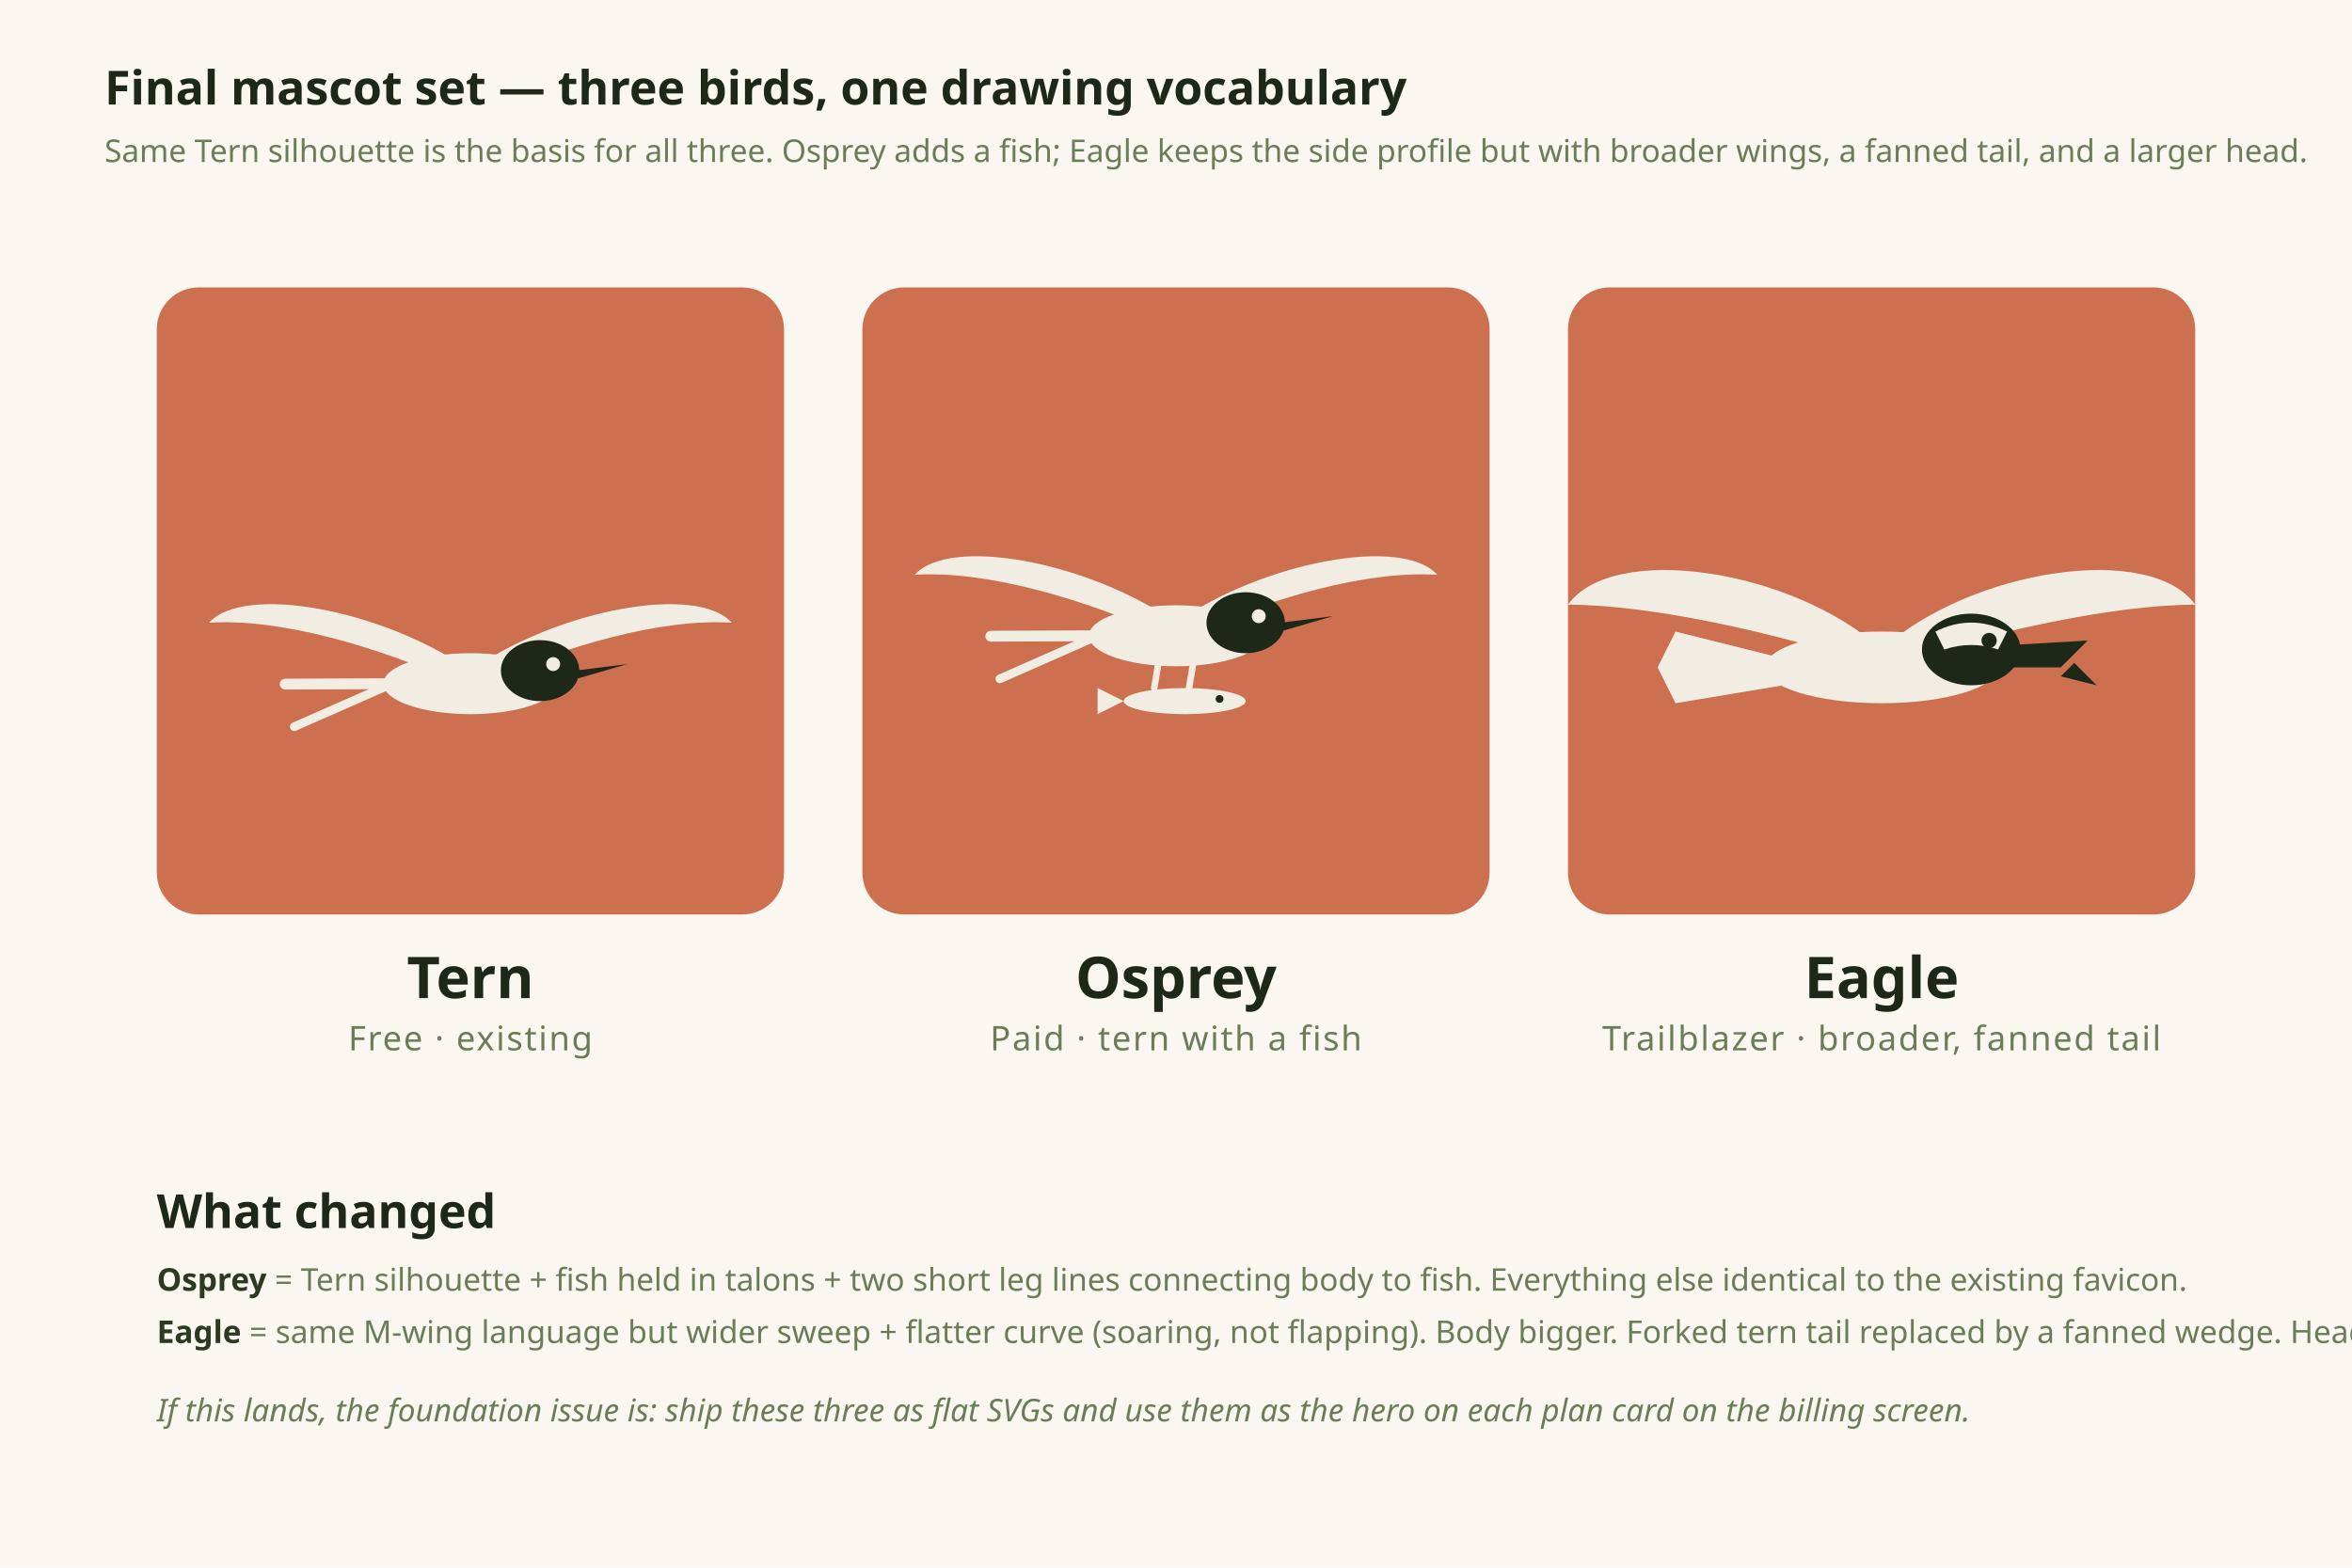
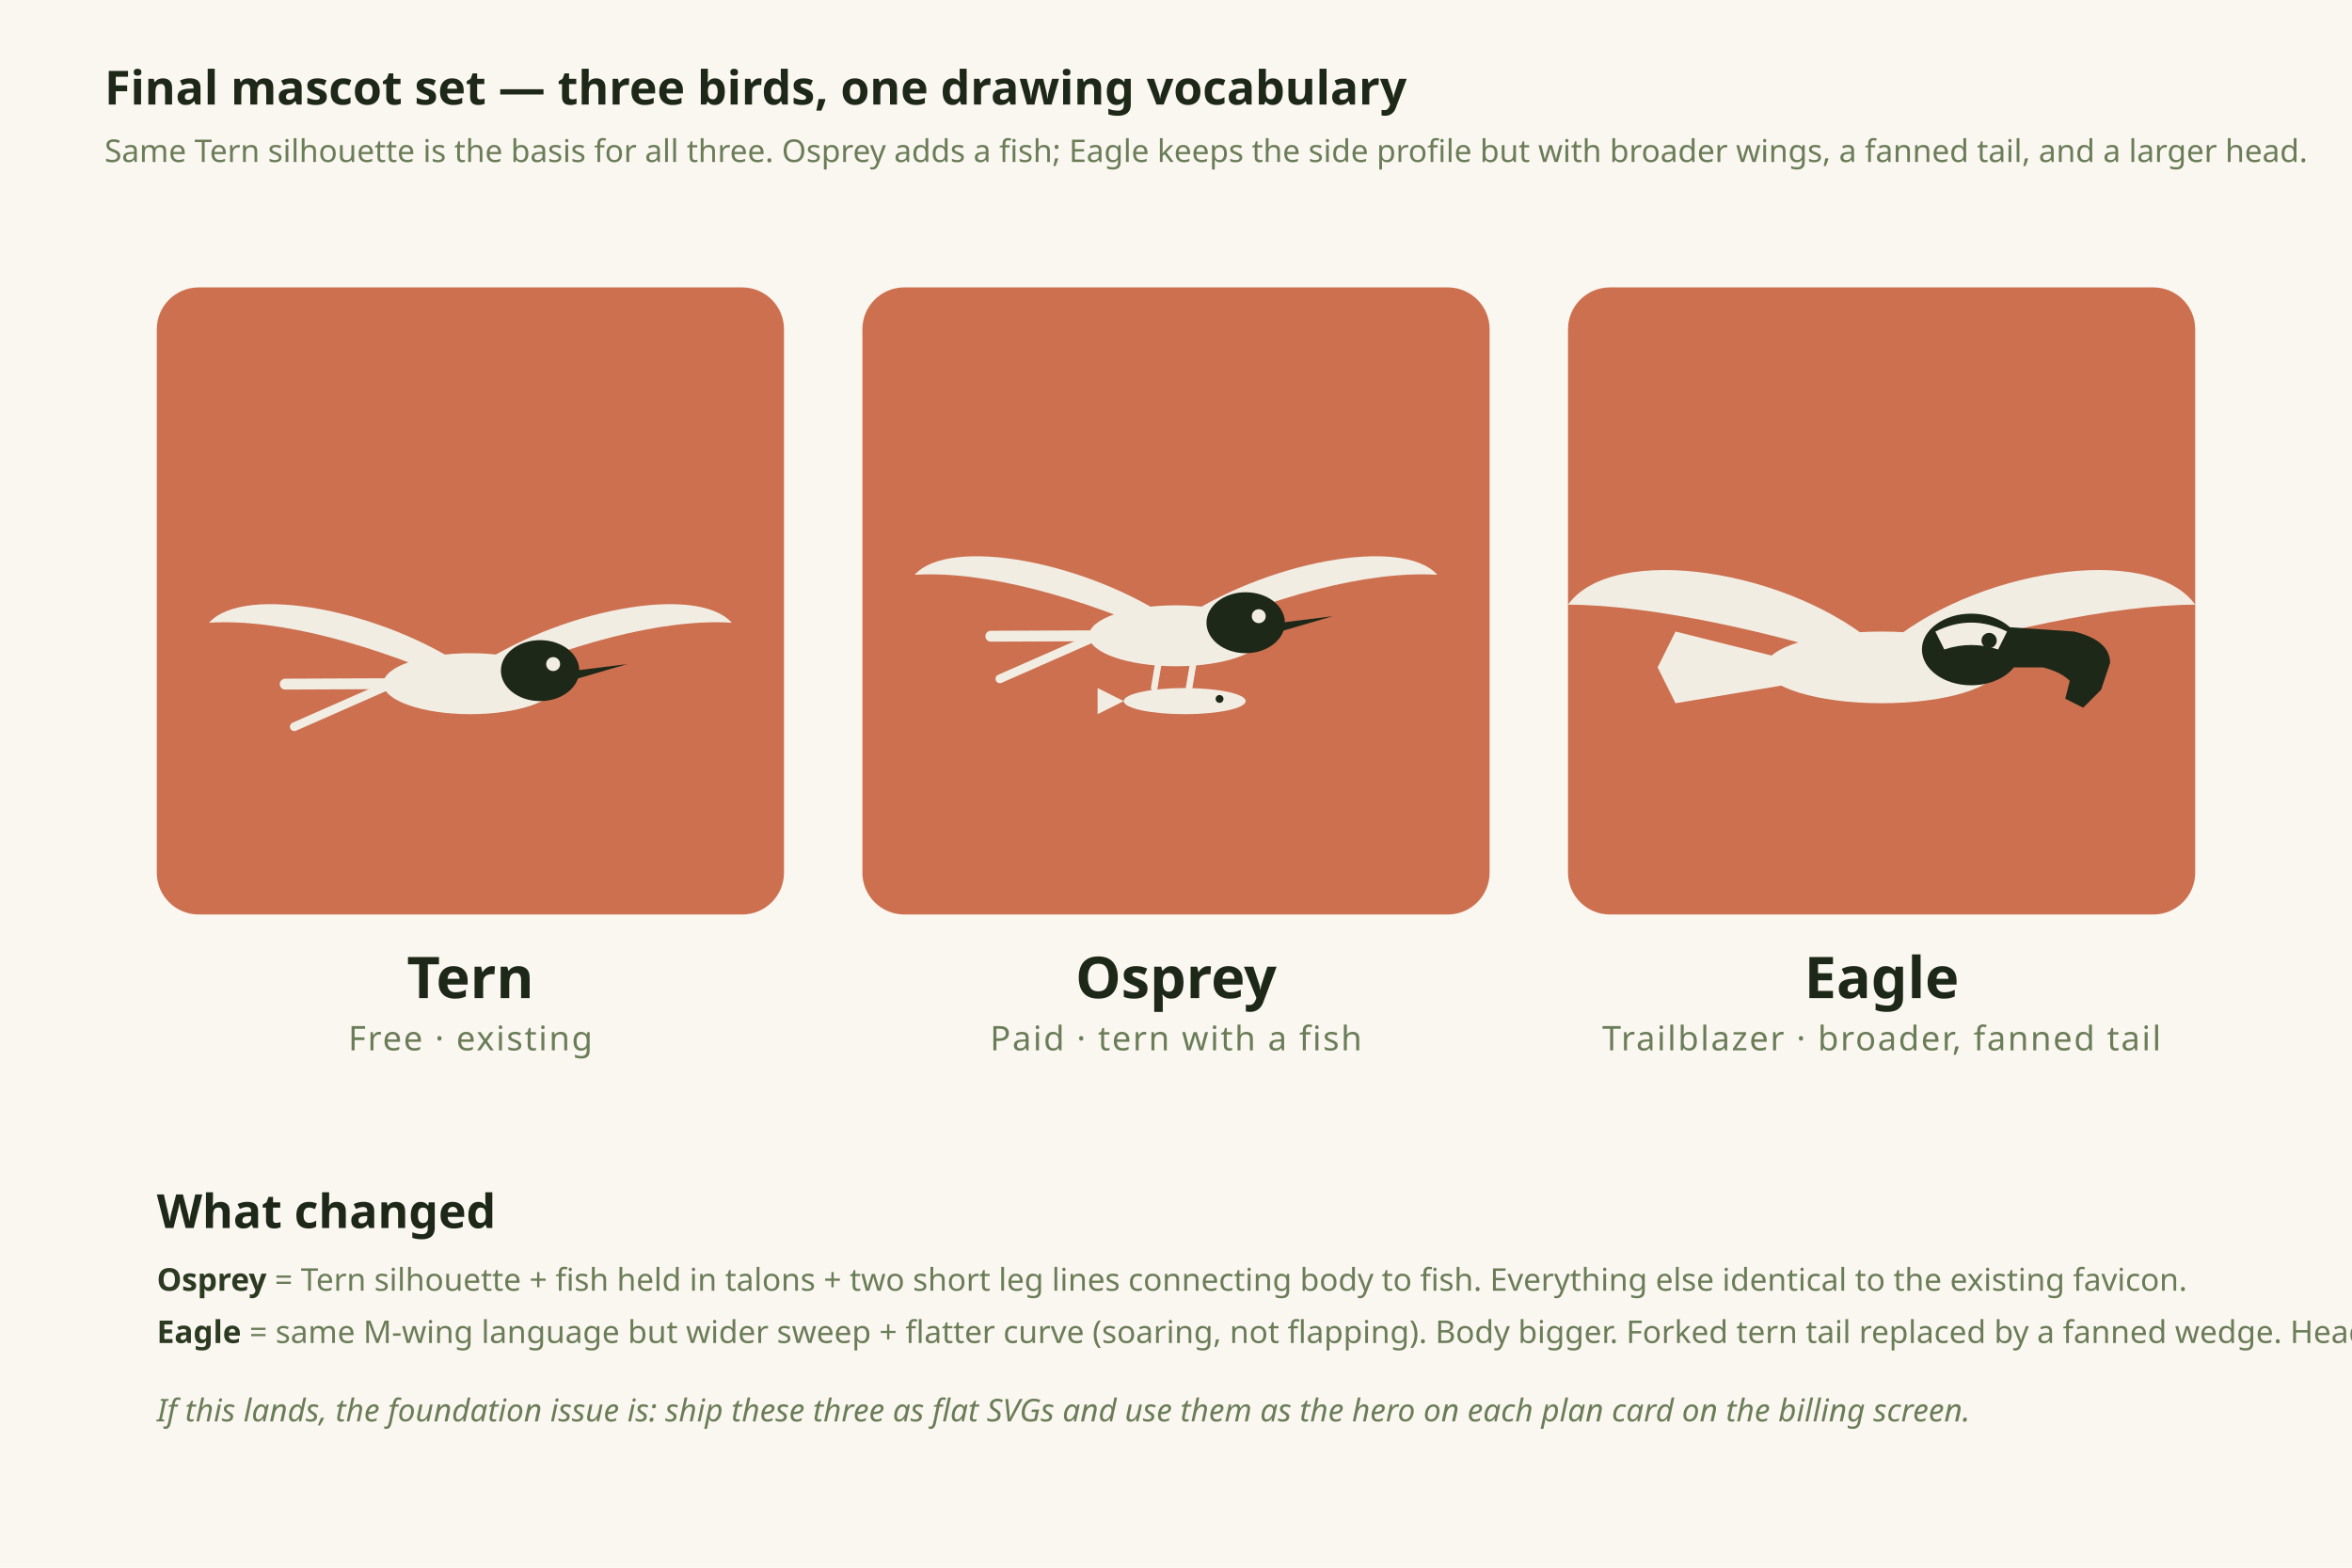
<svg xmlns="http://www.w3.org/2000/svg" viewBox="0 0 900 600" font-family="ui-sans-serif, system-ui, sans-serif">
  <defs>
    <style>
      .bg     { fill: #faf7f0; }
      .panel  { fill: #cc7050; }
      .tile   { fill: #f2ede3; }
      .ink    { fill: #1e2818; }
      .label  { fill: #1e2818; font-size: 22px; font-weight: 700; text-anchor: middle; }
      .sub    { fill: #6b7c58; font-size: 13px; text-anchor: middle; font-weight: 500; letter-spacing: 0.05em; text-transform: uppercase; }
      .title  { fill: #1e2818; font-size: 18px; font-weight: 700; }
      .note   { fill: #6b7c58; font-size: 12px; }
    </style>
    <symbol id="tern" viewBox="0 0 120 60">
      <path d="M60 40 C40 26, 8 20, 0 29 C16 28, 38 34, 60 44Z" class="tile" />
      <path d="M60 40 C80 26, 112 20, 120 29 C104 28, 82 34, 60 44Z" class="tile" />
      <ellipse cx="60" cy="43" rx="20" ry="7" class="tile" />
      <g transform="rotate(-12 42 43)">
        <path d="M42 43 L18 38" stroke="#f2ede3" stroke-width="2.5" stroke-linecap="round" fill="none" />
        <path d="M42 43 L18 48" stroke="#f2ede3" stroke-width="2" stroke-linecap="round" fill="none" />
      </g>
      <ellipse cx="76" cy="40" rx="9" ry="7" class="ink" />
      <path d="M84 40 L96 38.5 L84 42Z" class="ink" />
      <circle cx="79" cy="38.5" r="1.6" class="tile" />
    </symbol>
    <symbol id="osprey" viewBox="0 0 120 70">
      <path d="M60 40 C40 26, 8 20, 0 29 C16 28, 38 34, 60 44Z" class="tile" />
      <path d="M60 40 C80 26, 112 20, 120 29 C104 28, 82 34, 60 44Z" class="tile" />
      <ellipse cx="60" cy="43" rx="20" ry="7" class="tile" />
      <g transform="rotate(-12 42 43)">
        <path d="M42 43 L18 38" stroke="#f2ede3" stroke-width="2.5" stroke-linecap="round" fill="none" />
        <path d="M42 43 L18 48" stroke="#f2ede3" stroke-width="2" stroke-linecap="round" fill="none" />
      </g>
      <ellipse cx="76" cy="40" rx="9" ry="7" class="ink" />
      <path d="M84 40 L96 38.5 L84 42Z" class="ink" />
      <circle cx="79" cy="38.5" r="1.6" class="tile" />
      <path d="M56 49 L55 55" stroke="#f2ede3" stroke-width="1.5" stroke-linecap="round" fill="none" />
      <path d="M64 49 L63 55" stroke="#f2ede3" stroke-width="1.5" stroke-linecap="round" fill="none" />
      <ellipse class="tile" cx="62" cy="58" rx="14" ry="3" />
      <path class="tile" d="M48 58 L42 55 L42 61 Z" />
      <circle class="ink" cx="70" cy="57.5" r="0.9" />
    </symbol>
    <symbol id="eagle" viewBox="-10 0 140 70">
      <path class="tile" d="M60 40 C40 22, 0 16, -10 30 C8 30, 36 36, 60 44 Z" />
      <path class="tile" d="M60 40 C80 22, 120 16, 130 30 C112 30, 84 36, 60 44 Z" />
      <ellipse class="tile" cx="60" cy="44" rx="26" ry="8" />
      <path class="tile" d="M38 42 L14 36 L10 44 L14 52 L38 48 Z" />
      <ellipse cx="80" cy="40" rx="11" ry="8" class="ink" />
-       <path class="ink" d="M89 39 L106 38 L100 44 L89 44 Z" />
-       <path class="ink" d="M103 43 L108 48 L100 46 Z" />
+       <path class="ink" d="         M 88 35         L 103 36         Q 111 38 111 43         L 109 49         L 105 53         L 101 51         L 102 47         Q 100 45 96 44         L 88 44         Z" />
      <path class="tile" d="M72 36 Q80 32 88 36 L86 40 Q80 38 74 40 Z" />
      <circle cx="84" cy="38" r="1.7" class="ink" />
    </symbol>
  </defs>
  <rect class="bg" width="900" height="600" />
  <text class="title" x="40" y="40">Final mascot set — three birds, one drawing vocabulary</text>
  <text class="note" x="40" y="62">Same Tern silhouette is the basis for all three. Osprey adds a fish; Eagle keeps the side profile but with broader wings, a fanned tail, and a larger head.</text>
  <g transform="translate(60,110)">
    <rect class="panel" x="0" y="0" width="240" height="240" rx="16" />
    <use href="#tern" x="20" y="80" width="200" height="100" />
    <text class="label" x="120" y="272">Tern</text>
    <text class="sub" x="120" y="292">Free · existing</text>
  </g>
  <g transform="translate(330,110)">
    <rect class="panel" x="0" y="0" width="240" height="240" rx="16" />
    <use href="#osprey" x="20" y="60" width="200" height="120" />
    <text class="label" x="120" y="272">Osprey</text>
    <text class="sub" x="120" y="292">Paid · tern with a fish</text>
  </g>
  <g transform="translate(600,110)">
    <rect class="panel" x="0" y="0" width="240" height="240" rx="16" />
    <use href="#eagle" x="0" y="70" width="240" height="120" />
    <text class="label" x="120" y="272">Eagle</text>
    <text class="sub" x="120" y="292">Trailblazer · broader, fanned tail</text>
  </g>
  <g transform="translate(60,470)">
    <text class="title" x="0" y="0">What changed</text>
    <text class="note" x="0" y="24">
      <tspan font-weight="700" fill="#2d3a22">Osprey</tspan> = Tern silhouette + fish held in talons + two short leg lines connecting body to fish. Everything else identical to the existing favicon.</text>
    <text class="note" x="0" y="44">
      <tspan font-weight="700" fill="#2d3a22">Eagle</tspan> = same M-wing language but wider sweep + flatter curve (soaring, not flapping). Body bigger. Forked tern tail replaced by a fanned wedge. Head bigger with hooked beak + bald-eagle white face mask.</text>
    <text class="note" x="0" y="74" font-style="italic">If this lands, the foundation issue is: ship these three as flat SVGs and use them as the hero on each plan card on the billing screen.</text>
  </g>
</svg>
